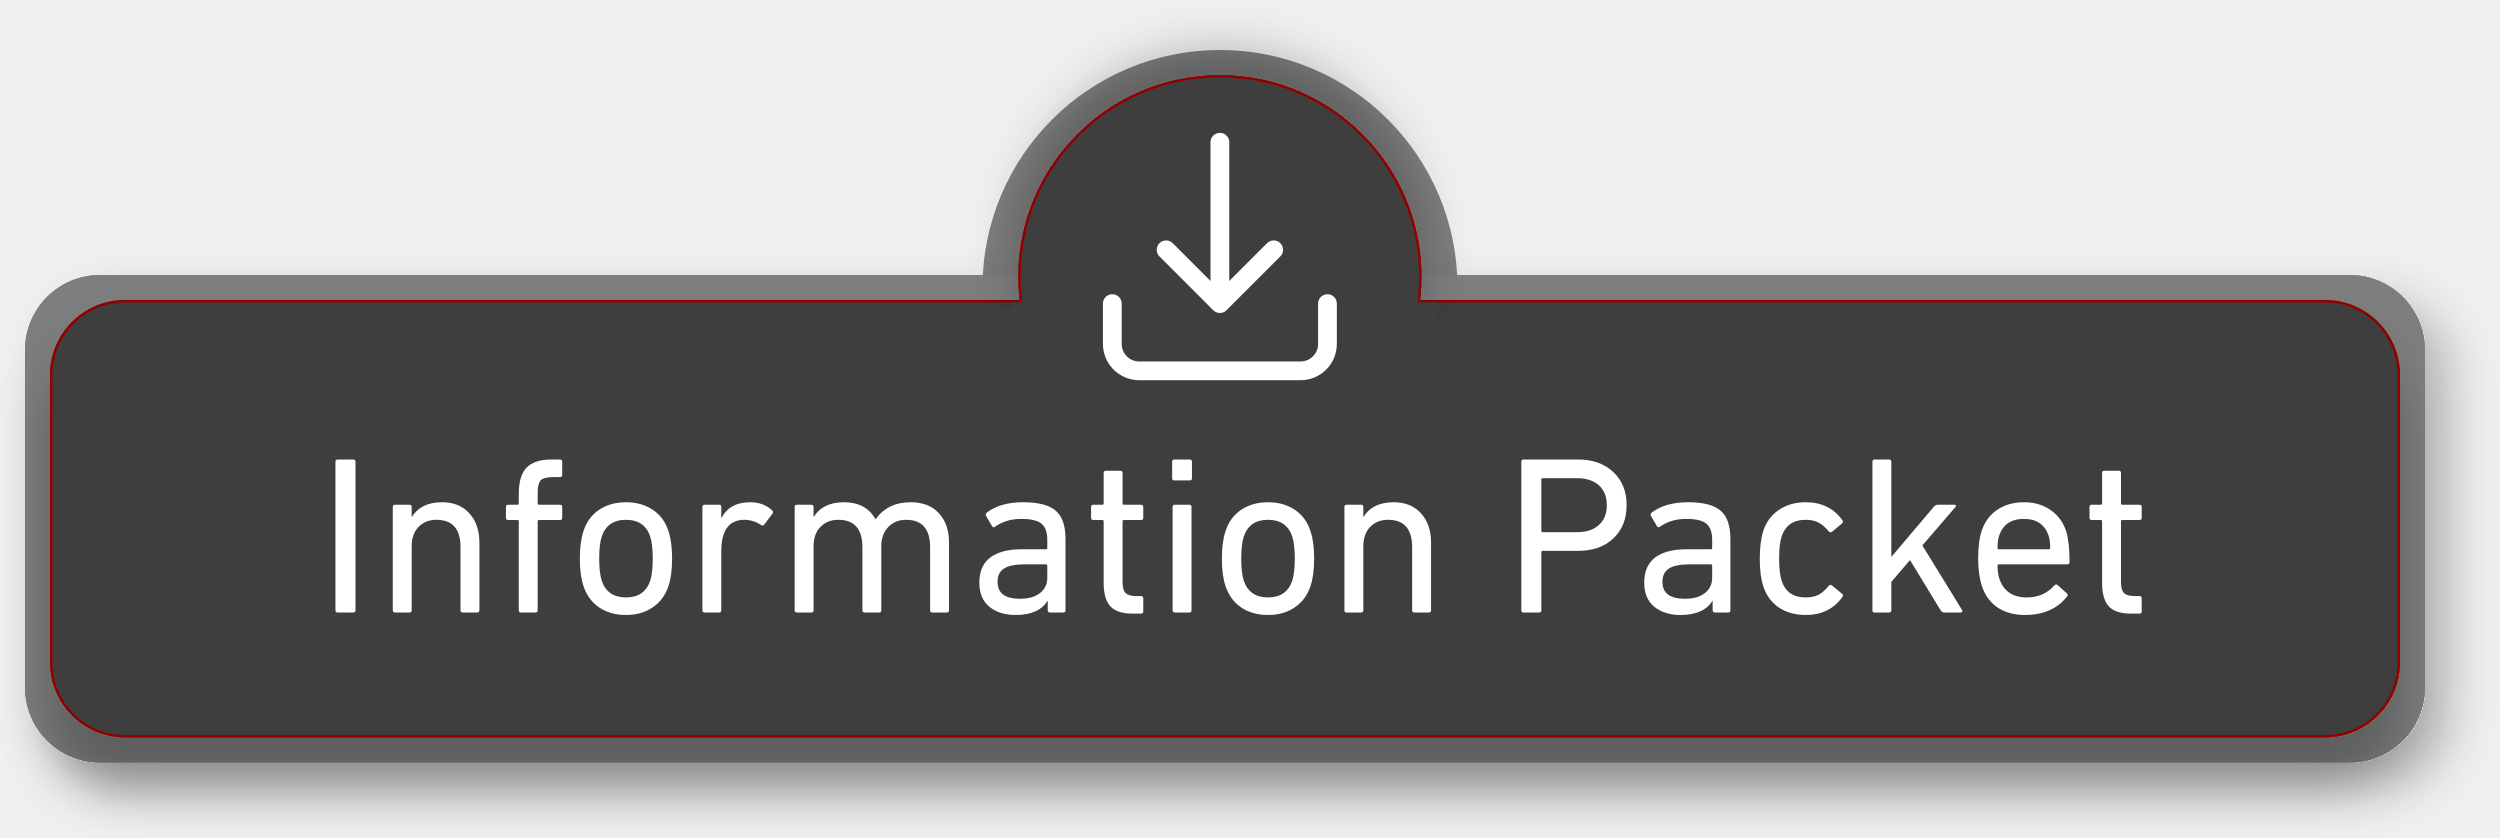
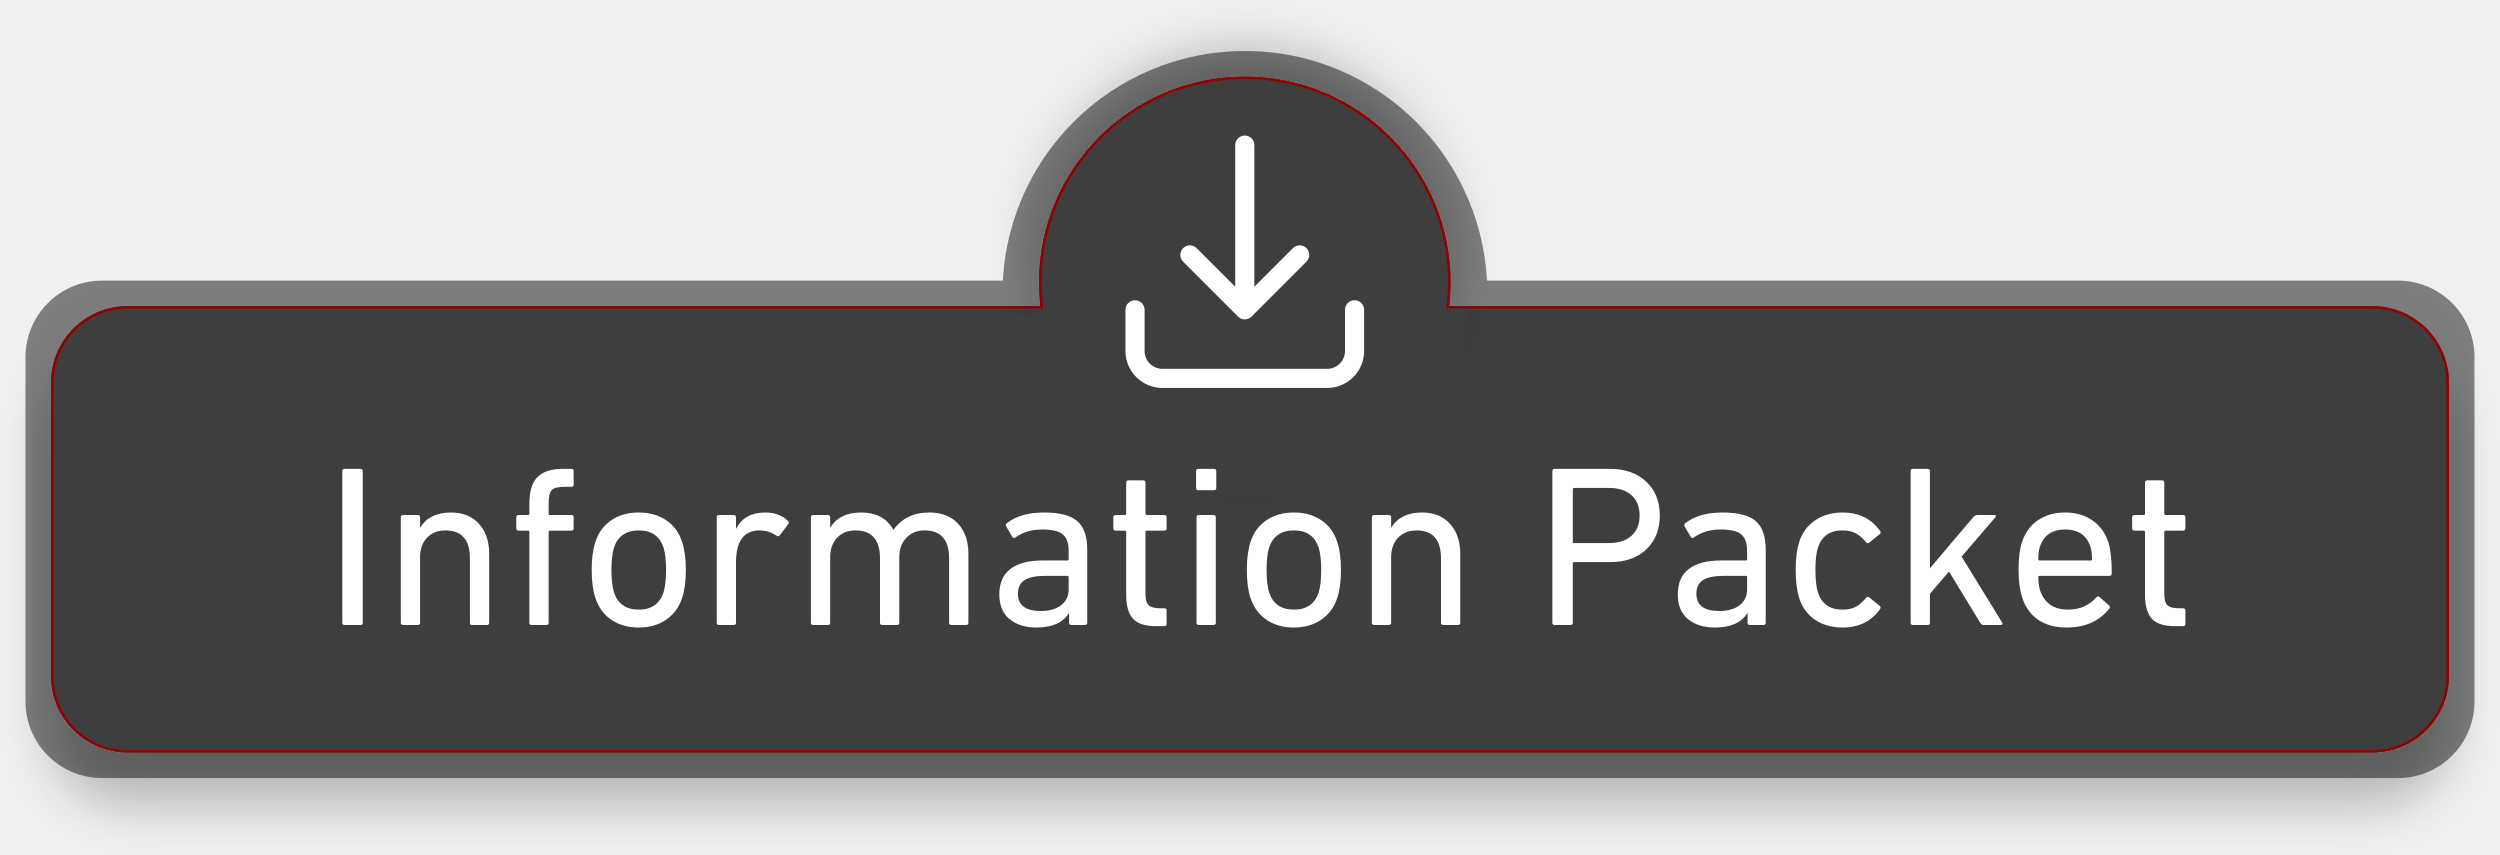
- <svg xmlns="http://www.w3.org/2000/svg" viewBox="0 0 200 67" fill="none">
+ <svg xmlns="http://www.w3.org/2000/svg" viewBox="0 0 196 67" fill="none">
  <circle cx="97.6" cy="23" r="18.75" fill="#7D7D7D" stroke="#7E7E7E" stroke-width="0.5" />
+   <rect x="2.25" y="22.25" width="191.5" height="38.5" rx="5.75" fill="#7D7D7D" stroke="#7E7E7E" stroke-width="0.5" />
  <g filter="url(#filter0_d_314_548)">
-     <rect x="2" y="22" width="192" height="39" rx="6" fill="#7D7D7D" />
-     <rect x="2.25" y="22.25" width="191.5" height="38.5" rx="5.75" stroke="#7E7E7E" stroke-width="0.5" />
-   </g>
-   <g filter="url(#filter1_d_314_548)">
    <rect x="4" y="24" width="188" height="35" rx="6" fill="#3E3E3E" />
    <rect x="4.1" y="24.1" width="187.8" height="34.8" rx="5.9" stroke="#940000" stroke-width="0.2" />
  </g>
-   <g filter="url(#filter2_d_314_548)">
+   <g filter="url(#filter1_d_314_548)">
    <circle cx="97.591" cy="22.136" r="16.136" fill="#3E3E3E" />
    <circle cx="97.591" cy="22.136" r="16.036" stroke="#940000" stroke-width="0.2" />
  </g>
  <rect x="79.303" y="24.718" width="35.5" height="13.985" fill="#3E3E3E" />
  <path d="M106.197 24.288V27.515C106.197 28.703 105.234 29.666 104.045 29.666H91.136C89.948 29.666 88.985 28.703 88.985 27.515L88.985 24.288M93.288 19.985L97.591 24.288M97.591 24.288L101.894 19.985M97.591 24.288V11.378" stroke="white" stroke-width="1.5" stroke-linecap="round" stroke-linejoin="round" />
  <path d="M26.836 48.82V36.94C26.836 36.82 26.896 36.76 27.016 36.76H28.258C28.378 36.76 28.438 36.82 28.438 36.94V48.82C28.438 48.94 28.378 49 28.258 49H27.016C26.896 49 26.836 48.94 26.836 48.82ZM38.173 49H37.021C36.901 49 36.841 48.94 36.841 48.82V43.78C36.841 42.316 36.199 41.584 34.915 41.584C34.327 41.584 33.847 41.776 33.475 42.16C33.115 42.544 32.935 43.054 32.935 43.69V48.82C32.935 48.94 32.875 49 32.755 49H31.603C31.483 49 31.423 48.94 31.423 48.82V40.558C31.423 40.438 31.483 40.378 31.603 40.378H32.755C32.875 40.378 32.935 40.438 32.935 40.558V41.35H32.953C33.433 40.57 34.237 40.18 35.365 40.18C36.289 40.18 37.015 40.474 37.543 41.062C38.083 41.65 38.353 42.436 38.353 43.42V48.82C38.353 48.94 38.293 49 38.173 49ZM42.834 49H41.682C41.562 49 41.502 48.94 41.502 48.82V41.71C41.502 41.638 41.466 41.602 41.394 41.602H40.656C40.536 41.602 40.476 41.542 40.476 41.422V40.558C40.476 40.438 40.536 40.378 40.656 40.378H41.394C41.466 40.378 41.502 40.342 41.502 40.27V39.532C41.502 38.536 41.712 37.828 42.132 37.408C42.552 36.976 43.218 36.76 44.13 36.76H44.796C44.916 36.76 44.976 36.82 44.976 36.94V37.984C44.976 38.104 44.916 38.164 44.796 38.164H44.328C43.788 38.164 43.434 38.248 43.266 38.416C43.098 38.584 43.014 38.932 43.014 39.46V40.27C43.014 40.342 43.05 40.378 43.122 40.378H44.796C44.916 40.378 44.976 40.438 44.976 40.558V41.422C44.976 41.542 44.916 41.602 44.796 41.602H43.122C43.05 41.602 43.014 41.638 43.014 41.71V48.82C43.014 48.94 42.954 49 42.834 49ZM52.22 48.586C51.632 48.994 50.918 49.198 50.078 49.198C49.238 49.198 48.518 48.994 47.918 48.586C47.33 48.178 46.916 47.608 46.676 46.876C46.484 46.3 46.388 45.568 46.388 44.68C46.388 43.804 46.484 43.078 46.676 42.502C46.904 41.77 47.318 41.2 47.918 40.792C48.518 40.384 49.238 40.18 50.078 40.18C50.918 40.18 51.638 40.384 52.238 40.792C52.838 41.2 53.252 41.77 53.48 42.502C53.672 43.078 53.768 43.804 53.768 44.68C53.768 45.568 53.672 46.3 53.48 46.876C53.24 47.608 52.82 48.178 52.22 48.586ZM48.134 46.444C48.434 47.344 49.082 47.794 50.078 47.794C51.074 47.794 51.722 47.344 52.022 46.444C52.154 46.012 52.22 45.424 52.22 44.68C52.22 43.948 52.154 43.366 52.022 42.934C51.722 42.034 51.074 41.584 50.078 41.584C49.082 41.584 48.434 42.034 48.134 42.934C48.002 43.366 47.936 43.948 47.936 44.68C47.936 45.424 48.002 46.012 48.134 46.444ZM57.523 49H56.371C56.251 49 56.191 48.94 56.191 48.82V40.558C56.191 40.438 56.251 40.378 56.371 40.378H57.523C57.643 40.378 57.703 40.438 57.703 40.558V41.44H57.721C58.153 40.6 58.915 40.18 60.007 40.18C60.715 40.18 61.303 40.396 61.771 40.828C61.855 40.912 61.867 40.996 61.807 41.08L61.141 41.962C61.069 42.058 60.985 42.07 60.889 41.998C60.457 41.722 60.013 41.584 59.557 41.584C58.321 41.584 57.703 42.424 57.703 44.104V48.82C57.703 48.94 57.643 49 57.523 49ZM75.742 49H74.59C74.47 49 74.41 48.94 74.41 48.82V43.78C74.41 42.316 73.768 41.584 72.484 41.584C71.908 41.584 71.434 41.776 71.062 42.16C70.69 42.544 70.504 43.054 70.504 43.69V48.82C70.504 48.94 70.444 49 70.324 49H69.172C69.052 49 68.992 48.94 68.992 48.82V43.78C68.992 42.316 68.35 41.584 67.066 41.584C66.478 41.584 65.998 41.776 65.626 42.16C65.266 42.544 65.086 43.054 65.086 43.69V48.82C65.086 48.94 65.026 49 64.906 49H63.754C63.634 49 63.574 48.94 63.574 48.82V40.558C63.574 40.438 63.634 40.378 63.754 40.378H64.906C65.026 40.378 65.086 40.438 65.086 40.558V41.35H65.104C65.584 40.57 66.388 40.18 67.516 40.18C68.692 40.18 69.532 40.63 70.036 41.53H70.054C70.702 40.63 71.632 40.18 72.844 40.18C73.828 40.18 74.584 40.474 75.112 41.062C75.652 41.638 75.922 42.424 75.922 43.42V48.82C75.922 48.94 75.862 49 75.742 49ZM85.061 49H83.999C83.879 49 83.819 48.94 83.819 48.82V48.064H83.801C83.345 48.82 82.493 49.198 81.245 49.198C80.381 49.198 79.679 48.976 79.139 48.532C78.611 48.088 78.347 47.446 78.347 46.606C78.347 45.718 78.635 45.052 79.211 44.608C79.799 44.164 80.633 43.942 81.713 43.942H83.675C83.747 43.942 83.783 43.906 83.783 43.834V43.204C83.783 42.592 83.633 42.16 83.333 41.908C83.033 41.644 82.493 41.512 81.713 41.512C80.897 41.512 80.201 41.716 79.625 42.124C79.517 42.208 79.433 42.202 79.373 42.106L78.887 41.278C78.839 41.182 78.851 41.098 78.923 41.026C79.643 40.462 80.621 40.18 81.857 40.18C83.081 40.18 83.951 40.408 84.467 40.864C84.983 41.308 85.241 42.058 85.241 43.114V48.82C85.241 48.94 85.181 49 85.061 49ZM81.605 47.902C82.277 47.902 82.805 47.752 83.189 47.452C83.585 47.152 83.783 46.738 83.783 46.21V45.256C83.783 45.184 83.747 45.148 83.675 45.148H81.947C81.203 45.148 80.657 45.262 80.309 45.49C79.973 45.706 79.805 46.06 79.805 46.552C79.805 47.452 80.405 47.902 81.605 47.902ZM91.281 49.09H90.615C89.787 49.09 89.193 48.898 88.833 48.514C88.473 48.118 88.293 47.494 88.293 46.642V41.71C88.293 41.638 88.257 41.602 88.185 41.602H87.465C87.345 41.602 87.285 41.542 87.285 41.422V40.558C87.285 40.438 87.345 40.378 87.465 40.378H88.185C88.257 40.378 88.293 40.342 88.293 40.27V37.84C88.293 37.72 88.353 37.66 88.473 37.66H89.625C89.745 37.66 89.805 37.72 89.805 37.84V40.27C89.805 40.342 89.841 40.378 89.913 40.378H91.281C91.401 40.378 91.461 40.438 91.461 40.558V41.422C91.461 41.542 91.401 41.602 91.281 41.602H89.913C89.841 41.602 89.805 41.638 89.805 41.71V46.588C89.805 47.008 89.889 47.296 90.057 47.452C90.225 47.608 90.507 47.686 90.903 47.686H91.281C91.401 47.686 91.461 47.746 91.461 47.866V48.91C91.461 49.03 91.401 49.09 91.281 49.09ZM95.176 38.434H93.952C93.832 38.434 93.772 38.374 93.772 38.254V36.94C93.772 36.82 93.832 36.76 93.952 36.76H95.176C95.296 36.76 95.356 36.82 95.356 36.94V38.254C95.356 38.374 95.296 38.434 95.176 38.434ZM95.14 49H93.988C93.868 49 93.808 48.94 93.808 48.82V40.558C93.808 40.438 93.868 40.378 93.988 40.378H95.14C95.26 40.378 95.32 40.438 95.32 40.558V48.82C95.32 48.94 95.26 49 95.14 49ZM103.583 48.586C102.995 48.994 102.281 49.198 101.441 49.198C100.601 49.198 99.881 48.994 99.281 48.586C98.693 48.178 98.279 47.608 98.039 46.876C97.847 46.3 97.751 45.568 97.751 44.68C97.751 43.804 97.847 43.078 98.039 42.502C98.267 41.77 98.681 41.2 99.281 40.792C99.881 40.384 100.601 40.18 101.441 40.18C102.281 40.18 103.001 40.384 103.601 40.792C104.201 41.2 104.615 41.77 104.843 42.502C105.035 43.078 105.131 43.804 105.131 44.68C105.131 45.568 105.035 46.3 104.843 46.876C104.603 47.608 104.183 48.178 103.583 48.586ZM99.497 46.444C99.797 47.344 100.445 47.794 101.441 47.794C102.437 47.794 103.085 47.344 103.385 46.444C103.517 46.012 103.583 45.424 103.583 44.68C103.583 43.948 103.517 43.366 103.385 42.934C103.085 42.034 102.437 41.584 101.441 41.584C100.445 41.584 99.797 42.034 99.497 42.934C99.365 43.366 99.299 43.948 99.299 44.68C99.299 45.424 99.365 46.012 99.497 46.444ZM114.304 49H113.152C113.032 49 112.972 48.94 112.972 48.82V43.78C112.972 42.316 112.33 41.584 111.046 41.584C110.458 41.584 109.978 41.776 109.606 42.16C109.246 42.544 109.066 43.054 109.066 43.69V48.82C109.066 48.94 109.006 49 108.886 49H107.734C107.614 49 107.554 48.94 107.554 48.82V40.558C107.554 40.438 107.614 40.378 107.734 40.378H108.886C109.006 40.378 109.066 40.438 109.066 40.558V41.35H109.084C109.564 40.57 110.368 40.18 111.496 40.18C112.42 40.18 113.146 40.474 113.674 41.062C114.214 41.65 114.484 42.436 114.484 43.42V48.82C114.484 48.94 114.424 49 114.304 49ZM123.127 49H121.885C121.765 49 121.705 48.94 121.705 48.82V36.94C121.705 36.82 121.765 36.76 121.885 36.76H126.241C127.417 36.76 128.359 37.096 129.067 37.768C129.775 38.428 130.129 39.31 130.129 40.414C130.129 41.518 129.775 42.406 129.067 43.078C128.359 43.738 127.417 44.068 126.241 44.068H123.415C123.343 44.068 123.307 44.104 123.307 44.176V48.82C123.307 48.94 123.247 49 123.127 49ZM126.151 42.574C126.907 42.574 127.495 42.382 127.915 41.998C128.335 41.614 128.545 41.086 128.545 40.414C128.545 39.742 128.335 39.214 127.915 38.83C127.495 38.446 126.907 38.254 126.151 38.254H123.415C123.343 38.254 123.307 38.29 123.307 38.362V42.466C123.307 42.538 123.343 42.574 123.415 42.574H126.151ZM138.252 49H137.19C137.07 49 137.01 48.94 137.01 48.82V48.064H136.992C136.536 48.82 135.684 49.198 134.436 49.198C133.572 49.198 132.87 48.976 132.33 48.532C131.802 48.088 131.538 47.446 131.538 46.606C131.538 45.718 131.826 45.052 132.402 44.608C132.99 44.164 133.824 43.942 134.904 43.942H136.866C136.938 43.942 136.974 43.906 136.974 43.834V43.204C136.974 42.592 136.824 42.16 136.524 41.908C136.224 41.644 135.684 41.512 134.904 41.512C134.088 41.512 133.392 41.716 132.816 42.124C132.708 42.208 132.624 42.202 132.564 42.106L132.078 41.278C132.03 41.182 132.042 41.098 132.114 41.026C132.834 40.462 133.812 40.18 135.048 40.18C136.272 40.18 137.142 40.408 137.658 40.864C138.174 41.308 138.432 42.058 138.432 43.114V48.82C138.432 48.94 138.372 49 138.252 49ZM134.796 47.902C135.468 47.902 135.996 47.752 136.38 47.452C136.776 47.152 136.974 46.738 136.974 46.21V45.256C136.974 45.184 136.938 45.148 136.866 45.148H135.138C134.394 45.148 133.848 45.262 133.5 45.49C133.164 45.706 132.996 46.06 132.996 46.552C132.996 47.452 133.596 47.902 134.796 47.902ZM140.782 44.68C140.782 43.804 140.872 43.078 141.052 42.502C141.292 41.758 141.712 41.188 142.312 40.792C142.912 40.384 143.626 40.18 144.454 40.18C145.738 40.18 146.722 40.666 147.406 41.638C147.466 41.734 147.448 41.818 147.352 41.89L146.56 42.538C146.464 42.61 146.38 42.604 146.308 42.52C146.044 42.196 145.774 41.962 145.498 41.818C145.222 41.662 144.874 41.584 144.454 41.584C143.458 41.584 142.816 42.034 142.528 42.934C142.396 43.342 142.33 43.924 142.33 44.68C142.33 45.448 142.396 46.036 142.528 46.444C142.816 47.344 143.458 47.794 144.454 47.794C144.874 47.794 145.222 47.722 145.498 47.578C145.774 47.422 146.044 47.182 146.308 46.858C146.38 46.774 146.464 46.768 146.56 46.84L147.352 47.488C147.448 47.56 147.466 47.644 147.406 47.74C146.722 48.712 145.738 49.198 144.454 49.198C143.626 49.198 142.912 49 142.312 48.604C141.712 48.196 141.292 47.62 141.052 46.876C140.872 46.3 140.782 45.568 140.782 44.68ZM156.868 49H155.536C155.416 49 155.32 48.94 155.248 48.82L152.8 44.806L151.306 46.552V48.82C151.306 48.94 151.246 49 151.126 49H149.974C149.854 49 149.794 48.94 149.794 48.82V36.94C149.794 36.82 149.854 36.76 149.974 36.76H151.126C151.246 36.76 151.306 36.82 151.306 36.94V44.554L154.708 40.54C154.804 40.432 154.912 40.378 155.032 40.378H156.364C156.424 40.378 156.46 40.396 156.472 40.432C156.484 40.468 156.472 40.51 156.436 40.558L153.79 43.636L156.976 48.82C157 48.856 157 48.898 156.976 48.946C156.952 48.982 156.916 49 156.868 49ZM161.999 49.198C161.123 49.198 160.385 48.994 159.785 48.586C159.197 48.178 158.783 47.602 158.543 46.858C158.351 46.258 158.255 45.532 158.255 44.68C158.255 43.744 158.345 43.018 158.525 42.502C158.765 41.758 159.179 41.188 159.767 40.792C160.367 40.384 161.081 40.18 161.909 40.18C162.737 40.18 163.445 40.384 164.033 40.792C164.633 41.2 165.053 41.77 165.293 42.502C165.473 43.066 165.563 43.888 165.563 44.968C165.563 45.088 165.497 45.148 165.365 45.148H159.911C159.839 45.148 159.803 45.184 159.803 45.256C159.803 45.64 159.851 45.988 159.947 46.3C160.295 47.296 161.021 47.794 162.125 47.794C163.049 47.794 163.787 47.476 164.339 46.84C164.435 46.744 164.525 46.732 164.609 46.804L165.347 47.47C165.431 47.542 165.437 47.626 165.365 47.722C164.585 48.706 163.463 49.198 161.999 49.198ZM159.911 43.942H163.907C163.979 43.942 164.015 43.906 164.015 43.834C164.015 43.438 163.973 43.114 163.889 42.862C163.589 41.962 162.929 41.512 161.909 41.512C160.889 41.512 160.229 41.962 159.929 42.862C159.845 43.114 159.803 43.438 159.803 43.834C159.803 43.906 159.839 43.942 159.911 43.942ZM171.156 49.09H170.49C169.662 49.09 169.068 48.898 168.708 48.514C168.348 48.118 168.168 47.494 168.168 46.642V41.71C168.168 41.638 168.132 41.602 168.06 41.602H167.34C167.22 41.602 167.16 41.542 167.16 41.422V40.558C167.16 40.438 167.22 40.378 167.34 40.378H168.06C168.132 40.378 168.168 40.342 168.168 40.27V37.84C168.168 37.72 168.228 37.66 168.348 37.66H169.5C169.62 37.66 169.68 37.72 169.68 37.84V40.27C169.68 40.342 169.716 40.378 169.788 40.378H171.156C171.276 40.378 171.336 40.438 171.336 40.558V41.422C171.336 41.542 171.276 41.602 171.156 41.602H169.788C169.716 41.602 169.68 41.638 169.68 41.71V46.588C169.68 47.008 169.764 47.296 169.932 47.452C170.1 47.608 170.382 47.686 170.778 47.686H171.156C171.276 47.686 171.336 47.746 171.336 47.866V48.91C171.336 49.03 171.276 49.09 171.156 49.09Z" fill="white" />
  <line x1="113" y1="24.7" x2="115" y2="24.7" stroke="#3E3E3E" />
  <line x1="113" y1="24.7" x2="115" y2="24.7" stroke="#3E3E3E" />
  <line x1="81" y1="24.7" x2="83" y2="24.7" stroke="#3E3E3E" />
  <line x1="81" y1="24.7" x2="83" y2="24.7" stroke="#3E3E3E" />
  <defs>
-     <filter id="filter0_d_314_548" x="0" y="20" width="200" height="47" filterUnits="userSpaceOnUse" color-interpolation-filters="sRGB">
-       <feFlood flood-opacity="0" result="BackgroundImageFix" />
-       <feColorMatrix in="SourceAlpha" type="matrix" values="0 0 0 0 0 0 0 0 0 0 0 0 0 0 0 0 0 0 127 0" result="hardAlpha" />
-       <feOffset dx="2" dy="2" />
-       <feGaussianBlur stdDeviation="2" />
-       <feComposite in2="hardAlpha" operator="out" />
-       <feColorMatrix type="matrix" values="0 0 0 0 0 0 0 0 0 0 0 0 0 0 0 0 0 0 0.25 0" />
-       <feBlend mode="normal" in2="BackgroundImageFix" result="effect1_dropShadow_314_548" />
-       <feBlend mode="normal" in="SourceGraphic" in2="effect1_dropShadow_314_548" result="shape" />
-     </filter>
-     <filter id="filter1_d_314_548" x="0" y="24" width="196" height="43" filterUnits="userSpaceOnUse" color-interpolation-filters="sRGB">
+     <filter id="filter0_d_314_548" x="0" y="24" width="196" height="43" filterUnits="userSpaceOnUse" color-interpolation-filters="sRGB">
      <feFlood flood-opacity="0" result="BackgroundImageFix" />
      <feColorMatrix in="SourceAlpha" type="matrix" values="0 0 0 0 0 0 0 0 0 0 0 0 0 0 0 0 0 0 127 0" result="hardAlpha" />
      <feOffset dy="4" />
      <feGaussianBlur stdDeviation="2" />
      <feComposite in2="hardAlpha" operator="out" />
      <feColorMatrix type="matrix" values="0 0 0 0 0 0 0 0 0 0 0 0 0 0 0 0 0 0 0.25 0" />
      <feBlend mode="normal" in2="BackgroundImageFix" result="effect1_dropShadow_314_548" />
      <feBlend mode="normal" in="SourceGraphic" in2="effect1_dropShadow_314_548" result="shape" />
    </filter>
-     <filter id="filter2_d_314_548" x="77.454" y="0" width="40.273" height="40.273" filterUnits="userSpaceOnUse" color-interpolation-filters="sRGB">
+     <filter id="filter1_d_314_548" x="77.454" y="0" width="40.273" height="40.273" filterUnits="userSpaceOnUse" color-interpolation-filters="sRGB">
      <feFlood flood-opacity="0" result="BackgroundImageFix" />
      <feColorMatrix in="SourceAlpha" type="matrix" values="0 0 0 0 0 0 0 0 0 0 0 0 0 0 0 0 0 0 127 0" result="hardAlpha" />
      <feOffset dy="-2" />
      <feGaussianBlur stdDeviation="2" />
      <feComposite in2="hardAlpha" operator="out" />
      <feColorMatrix type="matrix" values="0 0 0 0 0 0 0 0 0 0 0 0 0 0 0 0 0 0 0.25 0" />
      <feBlend mode="normal" in2="BackgroundImageFix" result="effect1_dropShadow_314_548" />
      <feBlend mode="normal" in="SourceGraphic" in2="effect1_dropShadow_314_548" result="shape" />
    </filter>
  </defs>
</svg>
